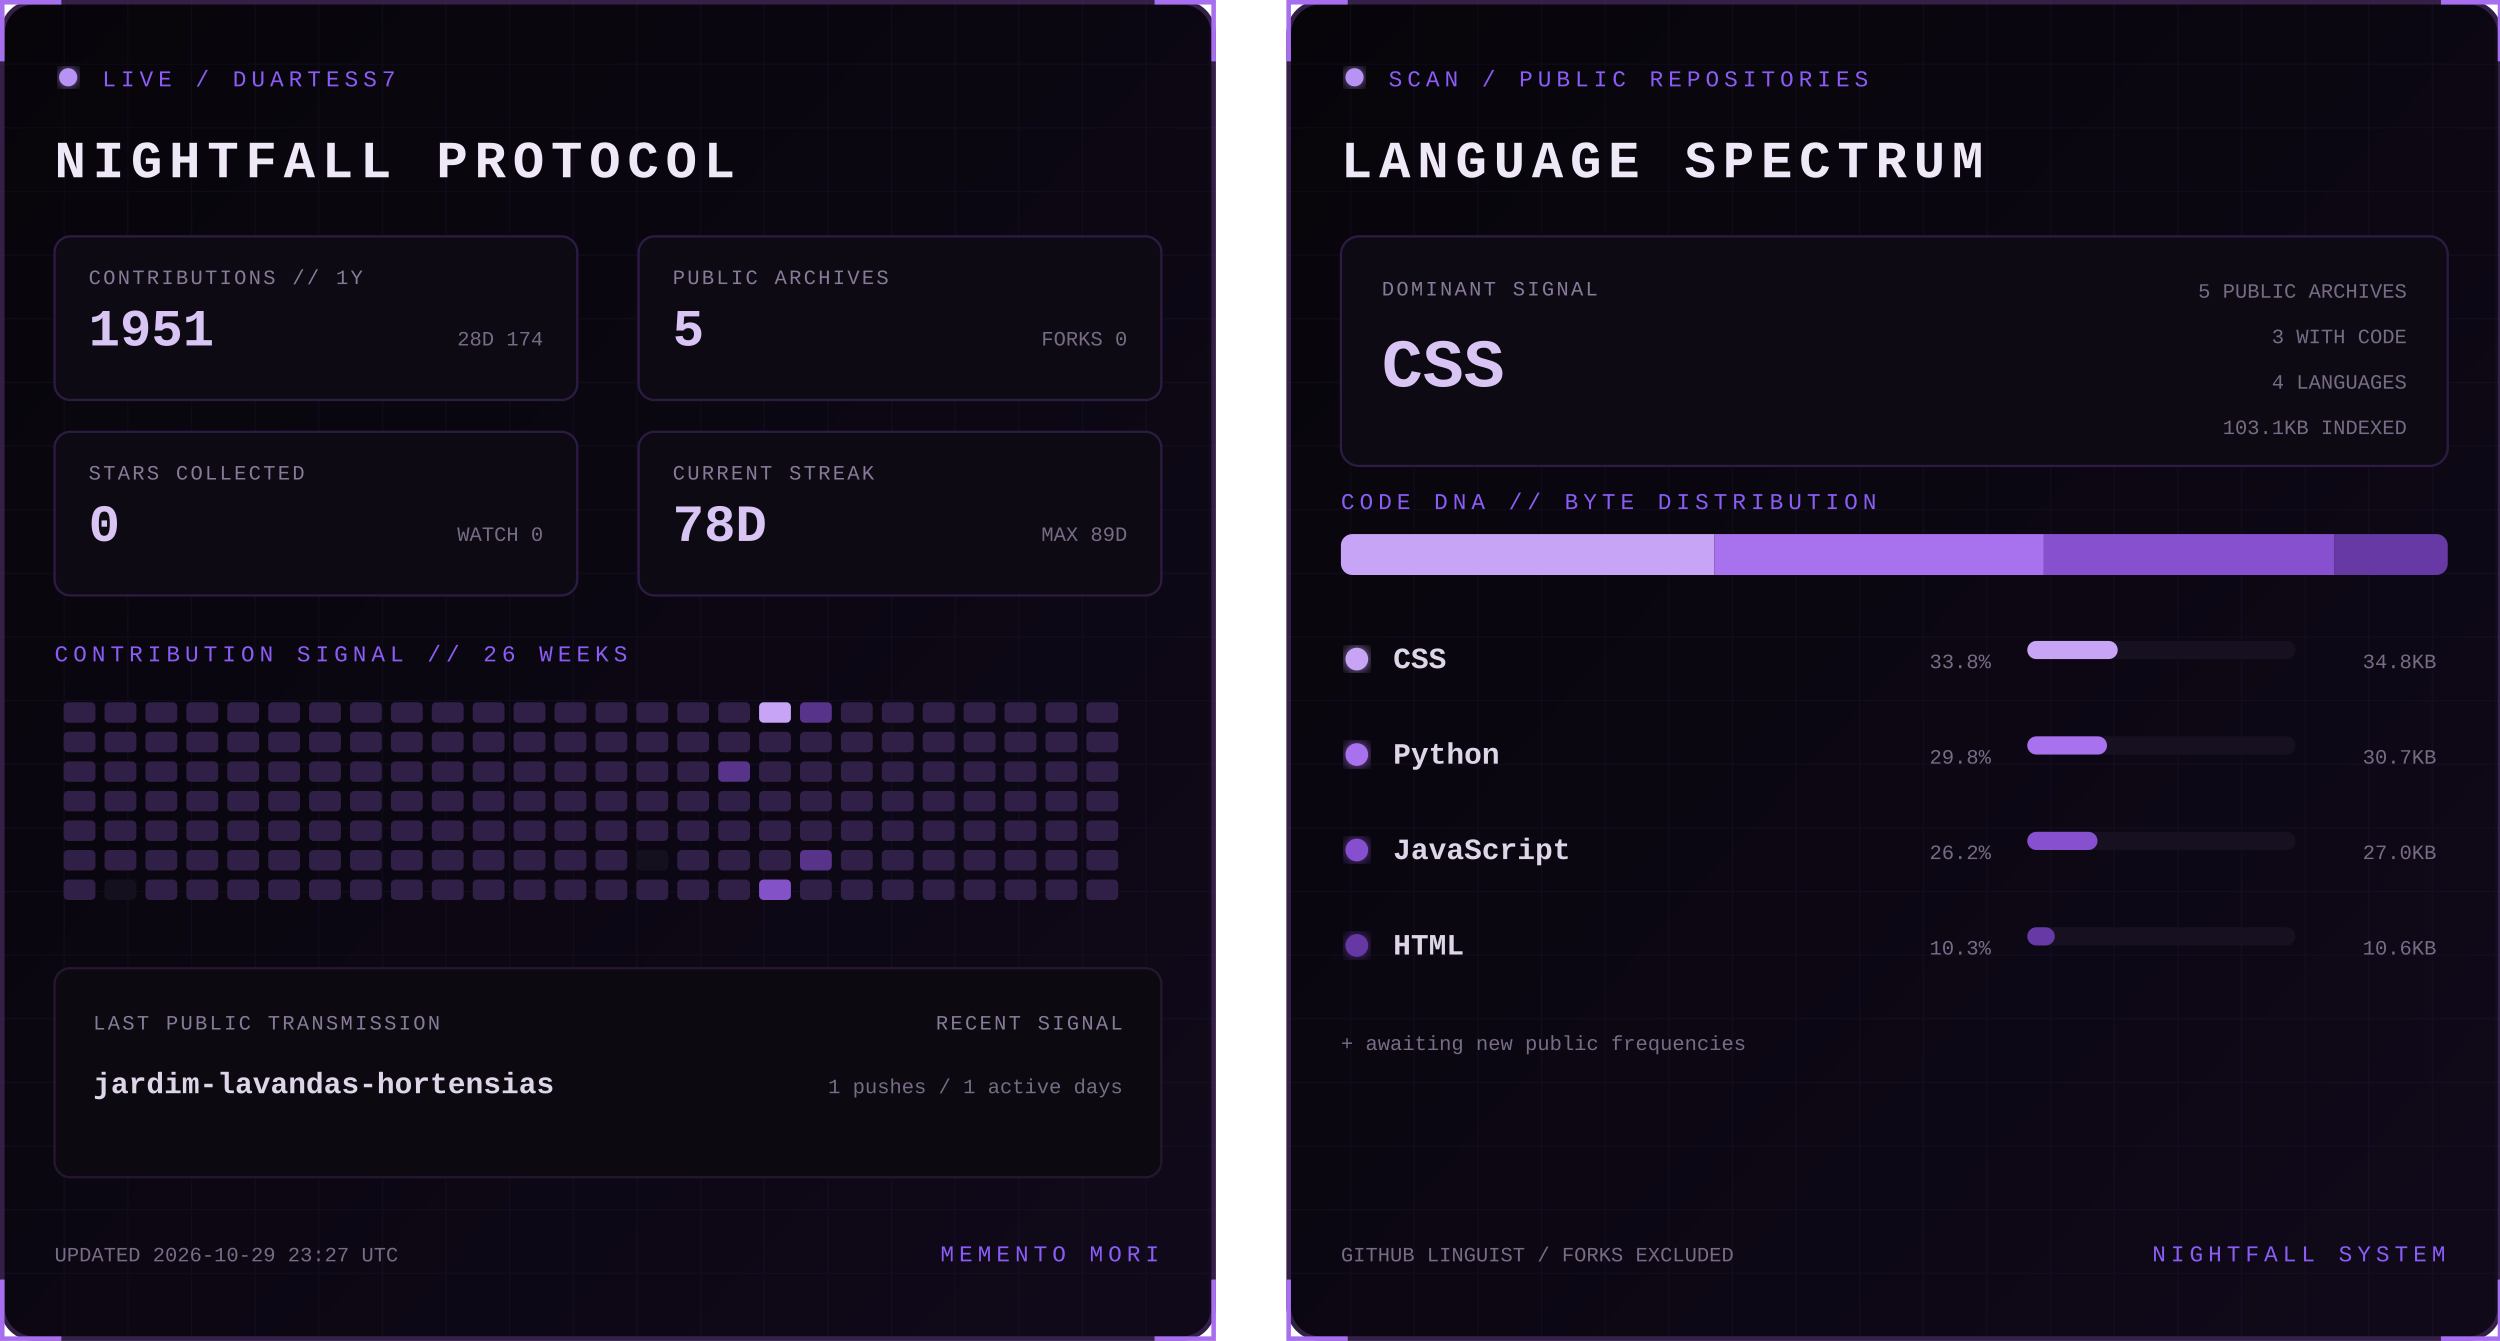
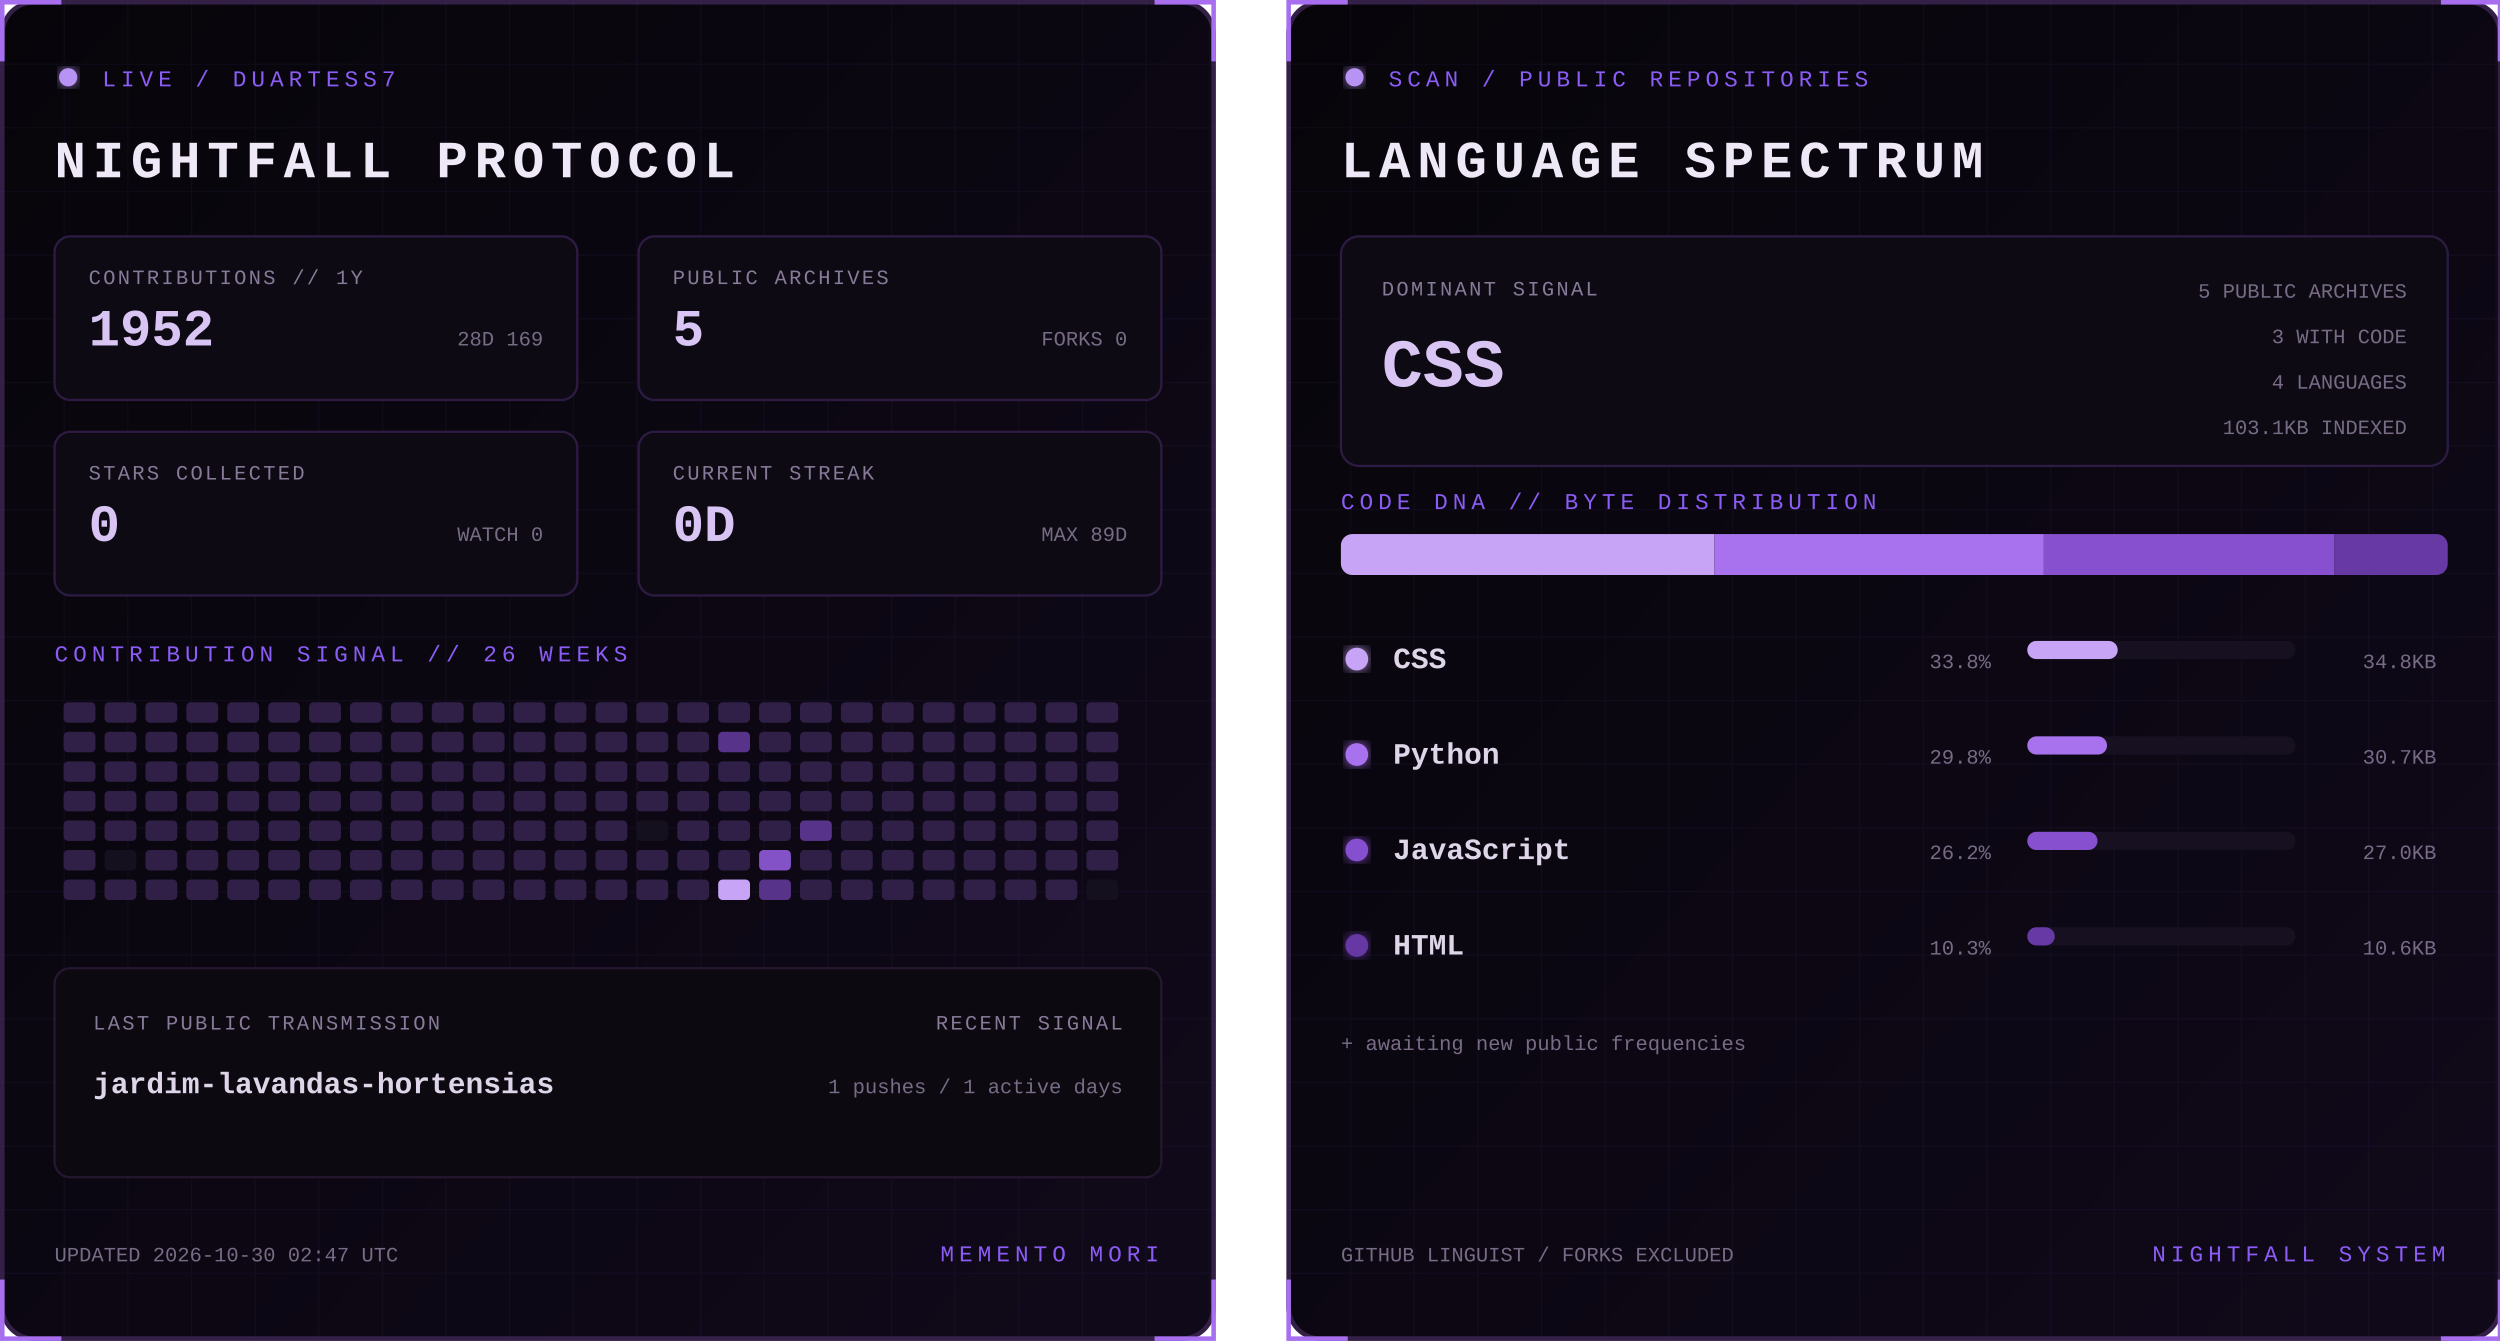
<svg xmlns="http://www.w3.org/2000/svg" width="1100" height="590" viewBox="0 0 1100 590" role="img" aria-labelledby="title desc">
  <defs>
    <linearGradient id="bg" x1="0" y1="0" x2="1" y2="1">
      <stop stop-color="#07050a" />
      <stop offset="1" stop-color="#10091a" />
    </linearGradient>
    <filter id="glow">
      <feGaussianBlur stdDeviation="3" result="b" />
      <feMerge>
        <feMergeNode in="b" />
        <feMergeNode in="SourceGraphic" />
      </feMerge>
    </filter>
    <pattern id="grid" width="28" height="28" patternUnits="userSpaceOnUse">
      <path d="M28 0H0V28" fill="none" stroke="#8b5cf6" stroke-opacity=".055" />
    </pattern>
    <clipPath id="dna">
      <rect x="24" y="235" width="487" height="18" rx="5" />
    </clipPath>
    <style>
      text { font-family: Consolas, 'Courier New', monospace; }
      .kicker { fill:#8b5cf6; font-size:10px; letter-spacing:2.2px; }
      .title { fill:#eee8f7; font-size:23px; font-weight:700; letter-spacing:3px; }
      .label { fill:#887a99; font-size:9px; letter-spacing:1px; }
      .stat { fill:#d8c5f4; font-size:23px; font-weight:700; }
      .detail,.pct { fill:#776b85; font-size:9px; }
      .lang { fill:#ded5e8; font-size:13px; font-weight:700; }
      .hero { fill:#d8c5f4; font-size:30px; font-weight:700; }
      .blink { animation:blink 1.6s step-end infinite; }
      @keyframes blink { 50% { opacity:.25 } }
    </style>
  </defs>
  <g>
    <rect x="1" y="1" width="533" height="588" rx="14" fill="url(#bg)" stroke="#342047" stroke-width="2" />
    <rect x="1" y="1" width="533" height="588" rx="14" fill="url(#grid)" />
    <path d="M27 1H1v26 M508 1h26v26 M534 563v26h-26 M27 589H1v-26" stroke="#a76ff0" stroke-width="2" fill="none" />
    <circle cx="30" cy="34" r="4" fill="#b794f4" filter="url(#glow)" class="blink" />
    <text x="45" y="38" class="kicker">LIVE / DUARTESS7</text>
    <text x="24" y="78" class="title">NIGHTFALL PROTOCOL</text>
    <g transform="translate(24 104)">
      <rect width="230" height="72" rx="7" fill="#0d0a13" stroke="#2d1b43" />
      <text x="15" y="21" class="label">CONTRIBUTIONS // 1Y</text>
-       <text x="15" y="48" class="stat">1951</text>
-       <text x="215" y="48" text-anchor="end" class="detail">28D 174</text>
+       <text x="15" y="48" class="stat">1952</text>
+       <text x="215" y="48" text-anchor="end" class="detail">28D 169</text>
    </g>
    <g transform="translate(281 104)">
      <rect width="230" height="72" rx="7" fill="#0d0a13" stroke="#2d1b43" />
      <text x="15" y="21" class="label">PUBLIC ARCHIVES</text>
      <text x="15" y="48" class="stat">5</text>
      <text x="215" y="48" text-anchor="end" class="detail">FORKS 0</text>
    </g>
    <g transform="translate(24 190)">
      <rect width="230" height="72" rx="7" fill="#0d0a13" stroke="#2d1b43" />
      <text x="15" y="21" class="label">STARS COLLECTED</text>
      <text x="15" y="48" class="stat">0</text>
      <text x="215" y="48" text-anchor="end" class="detail">WATCH 0</text>
    </g>
    <g transform="translate(281 190)">
      <rect width="230" height="72" rx="7" fill="#0d0a13" stroke="#2d1b43" />
      <text x="15" y="21" class="label">CURRENT STREAK</text>
-       <text x="15" y="48" class="stat">78D</text>
+       <text x="15" y="48" class="stat">0D</text>
      <text x="215" y="48" text-anchor="end" class="detail">MAX 89D</text>
    </g>
    <text x="24" y="291" class="kicker">CONTRIBUTION SIGNAL // 26 WEEKS</text>
    <g>
      <rect x="28" y="309" width="14" height="9" rx="2" fill="#302047" />
      <rect x="28" y="322" width="14" height="9" rx="2" fill="#302047" />
      <rect x="28" y="335" width="14" height="9" rx="2" fill="#302047" />
      <rect x="28" y="348" width="14" height="9" rx="2" fill="#302047" />
      <rect x="28" y="361" width="14" height="9" rx="2" fill="#302047" />
      <rect x="28" y="374" width="14" height="9" rx="2" fill="#302047" />
      <rect x="28" y="387" width="14" height="9" rx="2" fill="#302047" />
      <rect x="46" y="309" width="14" height="9" rx="2" fill="#302047" />
      <rect x="46" y="322" width="14" height="9" rx="2" fill="#302047" />
      <rect x="46" y="335" width="14" height="9" rx="2" fill="#302047" />
      <rect x="46" y="348" width="14" height="9" rx="2" fill="#302047" />
      <rect x="46" y="361" width="14" height="9" rx="2" fill="#302047" />
-       <rect x="46" y="374" width="14" height="9" rx="2" fill="#302047" />
-       <rect x="46" y="387" width="14" height="9" rx="2" fill="#15101d" />
+       <rect x="46" y="374" width="14" height="9" rx="2" fill="#15101d" />
+       <rect x="46" y="387" width="14" height="9" rx="2" fill="#302047" />
      <rect x="64" y="309" width="14" height="9" rx="2" fill="#302047" />
      <rect x="64" y="322" width="14" height="9" rx="2" fill="#302047" />
      <rect x="64" y="335" width="14" height="9" rx="2" fill="#302047" />
      <rect x="64" y="348" width="14" height="9" rx="2" fill="#302047" />
      <rect x="64" y="361" width="14" height="9" rx="2" fill="#302047" />
      <rect x="64" y="374" width="14" height="9" rx="2" fill="#302047" />
      <rect x="64" y="387" width="14" height="9" rx="2" fill="#302047" />
      <rect x="82" y="309" width="14" height="9" rx="2" fill="#302047" />
      <rect x="82" y="322" width="14" height="9" rx="2" fill="#302047" />
      <rect x="82" y="335" width="14" height="9" rx="2" fill="#302047" />
      <rect x="82" y="348" width="14" height="9" rx="2" fill="#302047" />
      <rect x="82" y="361" width="14" height="9" rx="2" fill="#302047" />
      <rect x="82" y="374" width="14" height="9" rx="2" fill="#302047" />
      <rect x="82" y="387" width="14" height="9" rx="2" fill="#302047" />
      <rect x="100" y="309" width="14" height="9" rx="2" fill="#302047" />
      <rect x="100" y="322" width="14" height="9" rx="2" fill="#302047" />
      <rect x="100" y="335" width="14" height="9" rx="2" fill="#302047" />
      <rect x="100" y="348" width="14" height="9" rx="2" fill="#302047" />
      <rect x="100" y="361" width="14" height="9" rx="2" fill="#302047" />
      <rect x="100" y="374" width="14" height="9" rx="2" fill="#302047" />
      <rect x="100" y="387" width="14" height="9" rx="2" fill="#302047" />
      <rect x="118" y="309" width="14" height="9" rx="2" fill="#302047" />
      <rect x="118" y="322" width="14" height="9" rx="2" fill="#302047" />
      <rect x="118" y="335" width="14" height="9" rx="2" fill="#302047" />
      <rect x="118" y="348" width="14" height="9" rx="2" fill="#302047" />
      <rect x="118" y="361" width="14" height="9" rx="2" fill="#302047" />
      <rect x="118" y="374" width="14" height="9" rx="2" fill="#302047" />
      <rect x="118" y="387" width="14" height="9" rx="2" fill="#302047" />
      <rect x="136" y="309" width="14" height="9" rx="2" fill="#302047" />
      <rect x="136" y="322" width="14" height="9" rx="2" fill="#302047" />
      <rect x="136" y="335" width="14" height="9" rx="2" fill="#302047" />
      <rect x="136" y="348" width="14" height="9" rx="2" fill="#302047" />
      <rect x="136" y="361" width="14" height="9" rx="2" fill="#302047" />
      <rect x="136" y="374" width="14" height="9" rx="2" fill="#302047" />
      <rect x="136" y="387" width="14" height="9" rx="2" fill="#302047" />
      <rect x="154" y="309" width="14" height="9" rx="2" fill="#302047" />
      <rect x="154" y="322" width="14" height="9" rx="2" fill="#302047" />
      <rect x="154" y="335" width="14" height="9" rx="2" fill="#302047" />
      <rect x="154" y="348" width="14" height="9" rx="2" fill="#302047" />
      <rect x="154" y="361" width="14" height="9" rx="2" fill="#302047" />
      <rect x="154" y="374" width="14" height="9" rx="2" fill="#302047" />
      <rect x="154" y="387" width="14" height="9" rx="2" fill="#302047" />
      <rect x="172" y="309" width="14" height="9" rx="2" fill="#302047" />
      <rect x="172" y="322" width="14" height="9" rx="2" fill="#302047" />
      <rect x="172" y="335" width="14" height="9" rx="2" fill="#302047" />
      <rect x="172" y="348" width="14" height="9" rx="2" fill="#302047" />
      <rect x="172" y="361" width="14" height="9" rx="2" fill="#302047" />
      <rect x="172" y="374" width="14" height="9" rx="2" fill="#302047" />
      <rect x="172" y="387" width="14" height="9" rx="2" fill="#302047" />
      <rect x="190" y="309" width="14" height="9" rx="2" fill="#302047" />
      <rect x="190" y="322" width="14" height="9" rx="2" fill="#302047" />
      <rect x="190" y="335" width="14" height="9" rx="2" fill="#302047" />
      <rect x="190" y="348" width="14" height="9" rx="2" fill="#302047" />
      <rect x="190" y="361" width="14" height="9" rx="2" fill="#302047" />
      <rect x="190" y="374" width="14" height="9" rx="2" fill="#302047" />
      <rect x="190" y="387" width="14" height="9" rx="2" fill="#302047" />
      <rect x="208" y="309" width="14" height="9" rx="2" fill="#302047" />
      <rect x="208" y="322" width="14" height="9" rx="2" fill="#302047" />
      <rect x="208" y="335" width="14" height="9" rx="2" fill="#302047" />
      <rect x="208" y="348" width="14" height="9" rx="2" fill="#302047" />
      <rect x="208" y="361" width="14" height="9" rx="2" fill="#302047" />
      <rect x="208" y="374" width="14" height="9" rx="2" fill="#302047" />
      <rect x="208" y="387" width="14" height="9" rx="2" fill="#302047" />
      <rect x="226" y="309" width="14" height="9" rx="2" fill="#302047" />
      <rect x="226" y="322" width="14" height="9" rx="2" fill="#302047" />
      <rect x="226" y="335" width="14" height="9" rx="2" fill="#302047" />
      <rect x="226" y="348" width="14" height="9" rx="2" fill="#302047" />
      <rect x="226" y="361" width="14" height="9" rx="2" fill="#302047" />
      <rect x="226" y="374" width="14" height="9" rx="2" fill="#302047" />
      <rect x="226" y="387" width="14" height="9" rx="2" fill="#302047" />
      <rect x="244" y="309" width="14" height="9" rx="2" fill="#302047" />
      <rect x="244" y="322" width="14" height="9" rx="2" fill="#302047" />
      <rect x="244" y="335" width="14" height="9" rx="2" fill="#302047" />
      <rect x="244" y="348" width="14" height="9" rx="2" fill="#302047" />
      <rect x="244" y="361" width="14" height="9" rx="2" fill="#302047" />
      <rect x="244" y="374" width="14" height="9" rx="2" fill="#302047" />
      <rect x="244" y="387" width="14" height="9" rx="2" fill="#302047" />
      <rect x="262" y="309" width="14" height="9" rx="2" fill="#302047" />
      <rect x="262" y="322" width="14" height="9" rx="2" fill="#302047" />
      <rect x="262" y="335" width="14" height="9" rx="2" fill="#302047" />
      <rect x="262" y="348" width="14" height="9" rx="2" fill="#302047" />
      <rect x="262" y="361" width="14" height="9" rx="2" fill="#302047" />
      <rect x="262" y="374" width="14" height="9" rx="2" fill="#302047" />
      <rect x="262" y="387" width="14" height="9" rx="2" fill="#302047" />
      <rect x="280" y="309" width="14" height="9" rx="2" fill="#302047" />
      <rect x="280" y="322" width="14" height="9" rx="2" fill="#302047" />
      <rect x="280" y="335" width="14" height="9" rx="2" fill="#302047" />
      <rect x="280" y="348" width="14" height="9" rx="2" fill="#302047" />
-       <rect x="280" y="361" width="14" height="9" rx="2" fill="#302047" />
-       <rect x="280" y="374" width="14" height="9" rx="2" fill="#15101d" />
+       <rect x="280" y="361" width="14" height="9" rx="2" fill="#15101d" />
+       <rect x="280" y="374" width="14" height="9" rx="2" fill="#302047" />
      <rect x="280" y="387" width="14" height="9" rx="2" fill="#302047" />
      <rect x="298" y="309" width="14" height="9" rx="2" fill="#302047" />
      <rect x="298" y="322" width="14" height="9" rx="2" fill="#302047" />
      <rect x="298" y="335" width="14" height="9" rx="2" fill="#302047" />
      <rect x="298" y="348" width="14" height="9" rx="2" fill="#302047" />
      <rect x="298" y="361" width="14" height="9" rx="2" fill="#302047" />
      <rect x="298" y="374" width="14" height="9" rx="2" fill="#302047" />
      <rect x="298" y="387" width="14" height="9" rx="2" fill="#302047" />
      <rect x="316" y="309" width="14" height="9" rx="2" fill="#302047" />
-       <rect x="316" y="322" width="14" height="9" rx="2" fill="#302047" />
-       <rect x="316" y="335" width="14" height="9" rx="2" fill="#57338a" />
+       <rect x="316" y="322" width="14" height="9" rx="2" fill="#57338a" />
+       <rect x="316" y="335" width="14" height="9" rx="2" fill="#302047" />
      <rect x="316" y="348" width="14" height="9" rx="2" fill="#302047" />
      <rect x="316" y="361" width="14" height="9" rx="2" fill="#302047" />
      <rect x="316" y="374" width="14" height="9" rx="2" fill="#302047" />
-       <rect x="316" y="387" width="14" height="9" rx="2" fill="#302047" />
-       <rect x="334" y="309" width="14" height="9" rx="2" fill="#c7a4f6" />
+       <rect x="316" y="387" width="14" height="9" rx="2" fill="#c7a4f6" />
+       <rect x="334" y="309" width="14" height="9" rx="2" fill="#302047" />
      <rect x="334" y="322" width="14" height="9" rx="2" fill="#302047" />
      <rect x="334" y="335" width="14" height="9" rx="2" fill="#302047" />
      <rect x="334" y="348" width="14" height="9" rx="2" fill="#302047" />
      <rect x="334" y="361" width="14" height="9" rx="2" fill="#302047" />
-       <rect x="334" y="374" width="14" height="9" rx="2" fill="#302047" />
-       <rect x="334" y="387" width="14" height="9" rx="2" fill="#8452c7" />
-       <rect x="352" y="309" width="14" height="9" rx="2" fill="#57338a" />
+       <rect x="334" y="374" width="14" height="9" rx="2" fill="#8452c7" />
+       <rect x="334" y="387" width="14" height="9" rx="2" fill="#57338a" />
+       <rect x="352" y="309" width="14" height="9" rx="2" fill="#302047" />
      <rect x="352" y="322" width="14" height="9" rx="2" fill="#302047" />
      <rect x="352" y="335" width="14" height="9" rx="2" fill="#302047" />
      <rect x="352" y="348" width="14" height="9" rx="2" fill="#302047" />
-       <rect x="352" y="361" width="14" height="9" rx="2" fill="#302047" />
-       <rect x="352" y="374" width="14" height="9" rx="2" fill="#57338a" />
+       <rect x="352" y="361" width="14" height="9" rx="2" fill="#57338a" />
+       <rect x="352" y="374" width="14" height="9" rx="2" fill="#302047" />
      <rect x="352" y="387" width="14" height="9" rx="2" fill="#302047" />
      <rect x="370" y="309" width="14" height="9" rx="2" fill="#302047" />
      <rect x="370" y="322" width="14" height="9" rx="2" fill="#302047" />
      <rect x="370" y="335" width="14" height="9" rx="2" fill="#302047" />
      <rect x="370" y="348" width="14" height="9" rx="2" fill="#302047" />
      <rect x="370" y="361" width="14" height="9" rx="2" fill="#302047" />
      <rect x="370" y="374" width="14" height="9" rx="2" fill="#302047" />
      <rect x="370" y="387" width="14" height="9" rx="2" fill="#302047" />
      <rect x="388" y="309" width="14" height="9" rx="2" fill="#302047" />
      <rect x="388" y="322" width="14" height="9" rx="2" fill="#302047" />
      <rect x="388" y="335" width="14" height="9" rx="2" fill="#302047" />
      <rect x="388" y="348" width="14" height="9" rx="2" fill="#302047" />
      <rect x="388" y="361" width="14" height="9" rx="2" fill="#302047" />
      <rect x="388" y="374" width="14" height="9" rx="2" fill="#302047" />
      <rect x="388" y="387" width="14" height="9" rx="2" fill="#302047" />
      <rect x="406" y="309" width="14" height="9" rx="2" fill="#302047" />
      <rect x="406" y="322" width="14" height="9" rx="2" fill="#302047" />
      <rect x="406" y="335" width="14" height="9" rx="2" fill="#302047" />
      <rect x="406" y="348" width="14" height="9" rx="2" fill="#302047" />
      <rect x="406" y="361" width="14" height="9" rx="2" fill="#302047" />
      <rect x="406" y="374" width="14" height="9" rx="2" fill="#302047" />
      <rect x="406" y="387" width="14" height="9" rx="2" fill="#302047" />
      <rect x="424" y="309" width="14" height="9" rx="2" fill="#302047" />
      <rect x="424" y="322" width="14" height="9" rx="2" fill="#302047" />
      <rect x="424" y="335" width="14" height="9" rx="2" fill="#302047" />
      <rect x="424" y="348" width="14" height="9" rx="2" fill="#302047" />
      <rect x="424" y="361" width="14" height="9" rx="2" fill="#302047" />
      <rect x="424" y="374" width="14" height="9" rx="2" fill="#302047" />
      <rect x="424" y="387" width="14" height="9" rx="2" fill="#302047" />
      <rect x="442" y="309" width="14" height="9" rx="2" fill="#302047" />
      <rect x="442" y="322" width="14" height="9" rx="2" fill="#302047" />
      <rect x="442" y="335" width="14" height="9" rx="2" fill="#302047" />
      <rect x="442" y="348" width="14" height="9" rx="2" fill="#302047" />
      <rect x="442" y="361" width="14" height="9" rx="2" fill="#302047" />
      <rect x="442" y="374" width="14" height="9" rx="2" fill="#302047" />
      <rect x="442" y="387" width="14" height="9" rx="2" fill="#302047" />
      <rect x="460" y="309" width="14" height="9" rx="2" fill="#302047" />
      <rect x="460" y="322" width="14" height="9" rx="2" fill="#302047" />
      <rect x="460" y="335" width="14" height="9" rx="2" fill="#302047" />
      <rect x="460" y="348" width="14" height="9" rx="2" fill="#302047" />
      <rect x="460" y="361" width="14" height="9" rx="2" fill="#302047" />
      <rect x="460" y="374" width="14" height="9" rx="2" fill="#302047" />
      <rect x="460" y="387" width="14" height="9" rx="2" fill="#302047" />
      <rect x="478" y="309" width="14" height="9" rx="2" fill="#302047" />
      <rect x="478" y="322" width="14" height="9" rx="2" fill="#302047" />
      <rect x="478" y="335" width="14" height="9" rx="2" fill="#302047" />
      <rect x="478" y="348" width="14" height="9" rx="2" fill="#302047" />
      <rect x="478" y="361" width="14" height="9" rx="2" fill="#302047" />
      <rect x="478" y="374" width="14" height="9" rx="2" fill="#302047" />
-       <rect x="478" y="387" width="14" height="9" rx="2" fill="#302047" />
+       <rect x="478" y="387" width="14" height="9" rx="2" fill="#15101d" />
    </g>
    <rect x="24" y="426" width="487" height="92" rx="7" fill="#0c0911" stroke="#24172f" />
    <text x="41" y="453" class="label">LAST PUBLIC TRANSMISSION</text>
    <text x="41" y="481" class="lang">jardim-lavandas-hortensias</text>
    <text x="494" y="453" text-anchor="end" class="label">RECENT SIGNAL</text>
    <text x="494" y="481" text-anchor="end" class="detail">1 pushes / 1 active days</text>
-     <text x="24" y="555" class="detail">UPDATED 2026-10-29 23:27 UTC</text>
+     <text x="24" y="555" class="detail">UPDATED 2026-10-30 02:47 UTC</text>
    <text x="510" y="555" text-anchor="end" class="kicker">MEMENTO MORI</text>
  </g>
  <g transform="translate(566)">
    <rect x="1" y="1" width="533" height="588" rx="14" fill="url(#bg)" stroke="#342047" stroke-width="2" />
    <rect x="1" y="1" width="533" height="588" rx="14" fill="url(#grid)" />
    <path d="M27 1H1v26 M508 1h26v26 M534 563v26h-26 M27 589H1v-26" stroke="#a76ff0" stroke-width="2" fill="none" />
    <circle cx="30" cy="34" r="4" fill="#b794f4" filter="url(#glow)" class="blink" />
    <text x="45" y="38" class="kicker">SCAN / PUBLIC REPOSITORIES</text>
    <text x="24" y="78" class="title">LANGUAGE SPECTRUM</text>
    <rect x="24" y="104" width="487" height="101" rx="8" fill="#0d0a13" stroke="#2d1b43" />
    <text x="42" y="130" class="label">DOMINANT SIGNAL</text>
    <text x="42" y="170" class="hero">CSS</text>
    <text x="493" y="131" text-anchor="end" class="detail">5 PUBLIC ARCHIVES</text>
    <text x="493" y="151" text-anchor="end" class="detail">3 WITH CODE</text>
    <text x="493" y="171" text-anchor="end" class="detail">4 LANGUAGES</text>
    <text x="493" y="191" text-anchor="end" class="detail">103.1KB INDEXED</text>
    <text x="24" y="224" class="kicker">CODE DNA // BYTE DISTRIBUTION</text>
    <rect x="24" y="235" width="487" height="18" rx="5" fill="#171020" />
    <g clip-path="url(#dna)">
      <rect x="24.0" y="235" width="164.4" height="18" fill="#c7a4f6" />
      <rect x="188.4" y="235" width="144.9" height="18" fill="#a871ed" />
      <rect x="333.3" y="235" width="127.7" height="18" fill="#8650cf" />
      <rect x="461.0" y="235" width="50.0" height="18" fill="#6639a4" />
    </g>
    <circle cx="31" cy="290" r="5" fill="#c7a4f6" filter="url(#glow)" />
    <text x="47" y="294" class="lang">CSS</text>
    <text x="310" y="294" text-anchor="end" class="pct">33.8%</text>
    <rect x="326" y="282" width="118" height="8" rx="4" fill="#171020" />
    <rect x="326" y="282" width="39.8" height="8" rx="4" fill="#c7a4f6" />
    <text x="506" y="294" text-anchor="end" class="detail">34.8KB</text>
    <circle cx="31" cy="332" r="5" fill="#a871ed" filter="url(#glow)" />
    <text x="47" y="336" class="lang">Python</text>
    <text x="310" y="336" text-anchor="end" class="pct">29.8%</text>
    <rect x="326" y="324" width="118" height="8" rx="4" fill="#171020" />
    <rect x="326" y="324" width="35.1" height="8" rx="4" fill="#a871ed" />
    <text x="506" y="336" text-anchor="end" class="detail">30.7KB</text>
    <circle cx="31" cy="374" r="5" fill="#8650cf" filter="url(#glow)" />
    <text x="47" y="378" class="lang">JavaScript</text>
    <text x="310" y="378" text-anchor="end" class="pct">26.2%</text>
    <rect x="326" y="366" width="118" height="8" rx="4" fill="#171020" />
    <rect x="326" y="366" width="30.9" height="8" rx="4" fill="#8650cf" />
    <text x="506" y="378" text-anchor="end" class="detail">27.0KB</text>
    <circle cx="31" cy="416" r="5" fill="#6639a4" filter="url(#glow)" />
    <text x="47" y="420" class="lang">HTML</text>
    <text x="310" y="420" text-anchor="end" class="pct">10.3%</text>
    <rect x="326" y="408" width="118" height="8" rx="4" fill="#171020" />
    <rect x="326" y="408" width="12.1" height="8" rx="4" fill="#6639a4" />
    <text x="506" y="420" text-anchor="end" class="detail">10.6KB</text>
    <text x="24" y="462" class="detail">+ awaiting new public frequencies</text>
    <text x="24" y="555" class="detail">GITHUB LINGUIST / FORKS EXCLUDED</text>
    <text x="510" y="555" text-anchor="end" class="kicker">NIGHTFALL SYSTEM</text>
  </g>
</svg>
